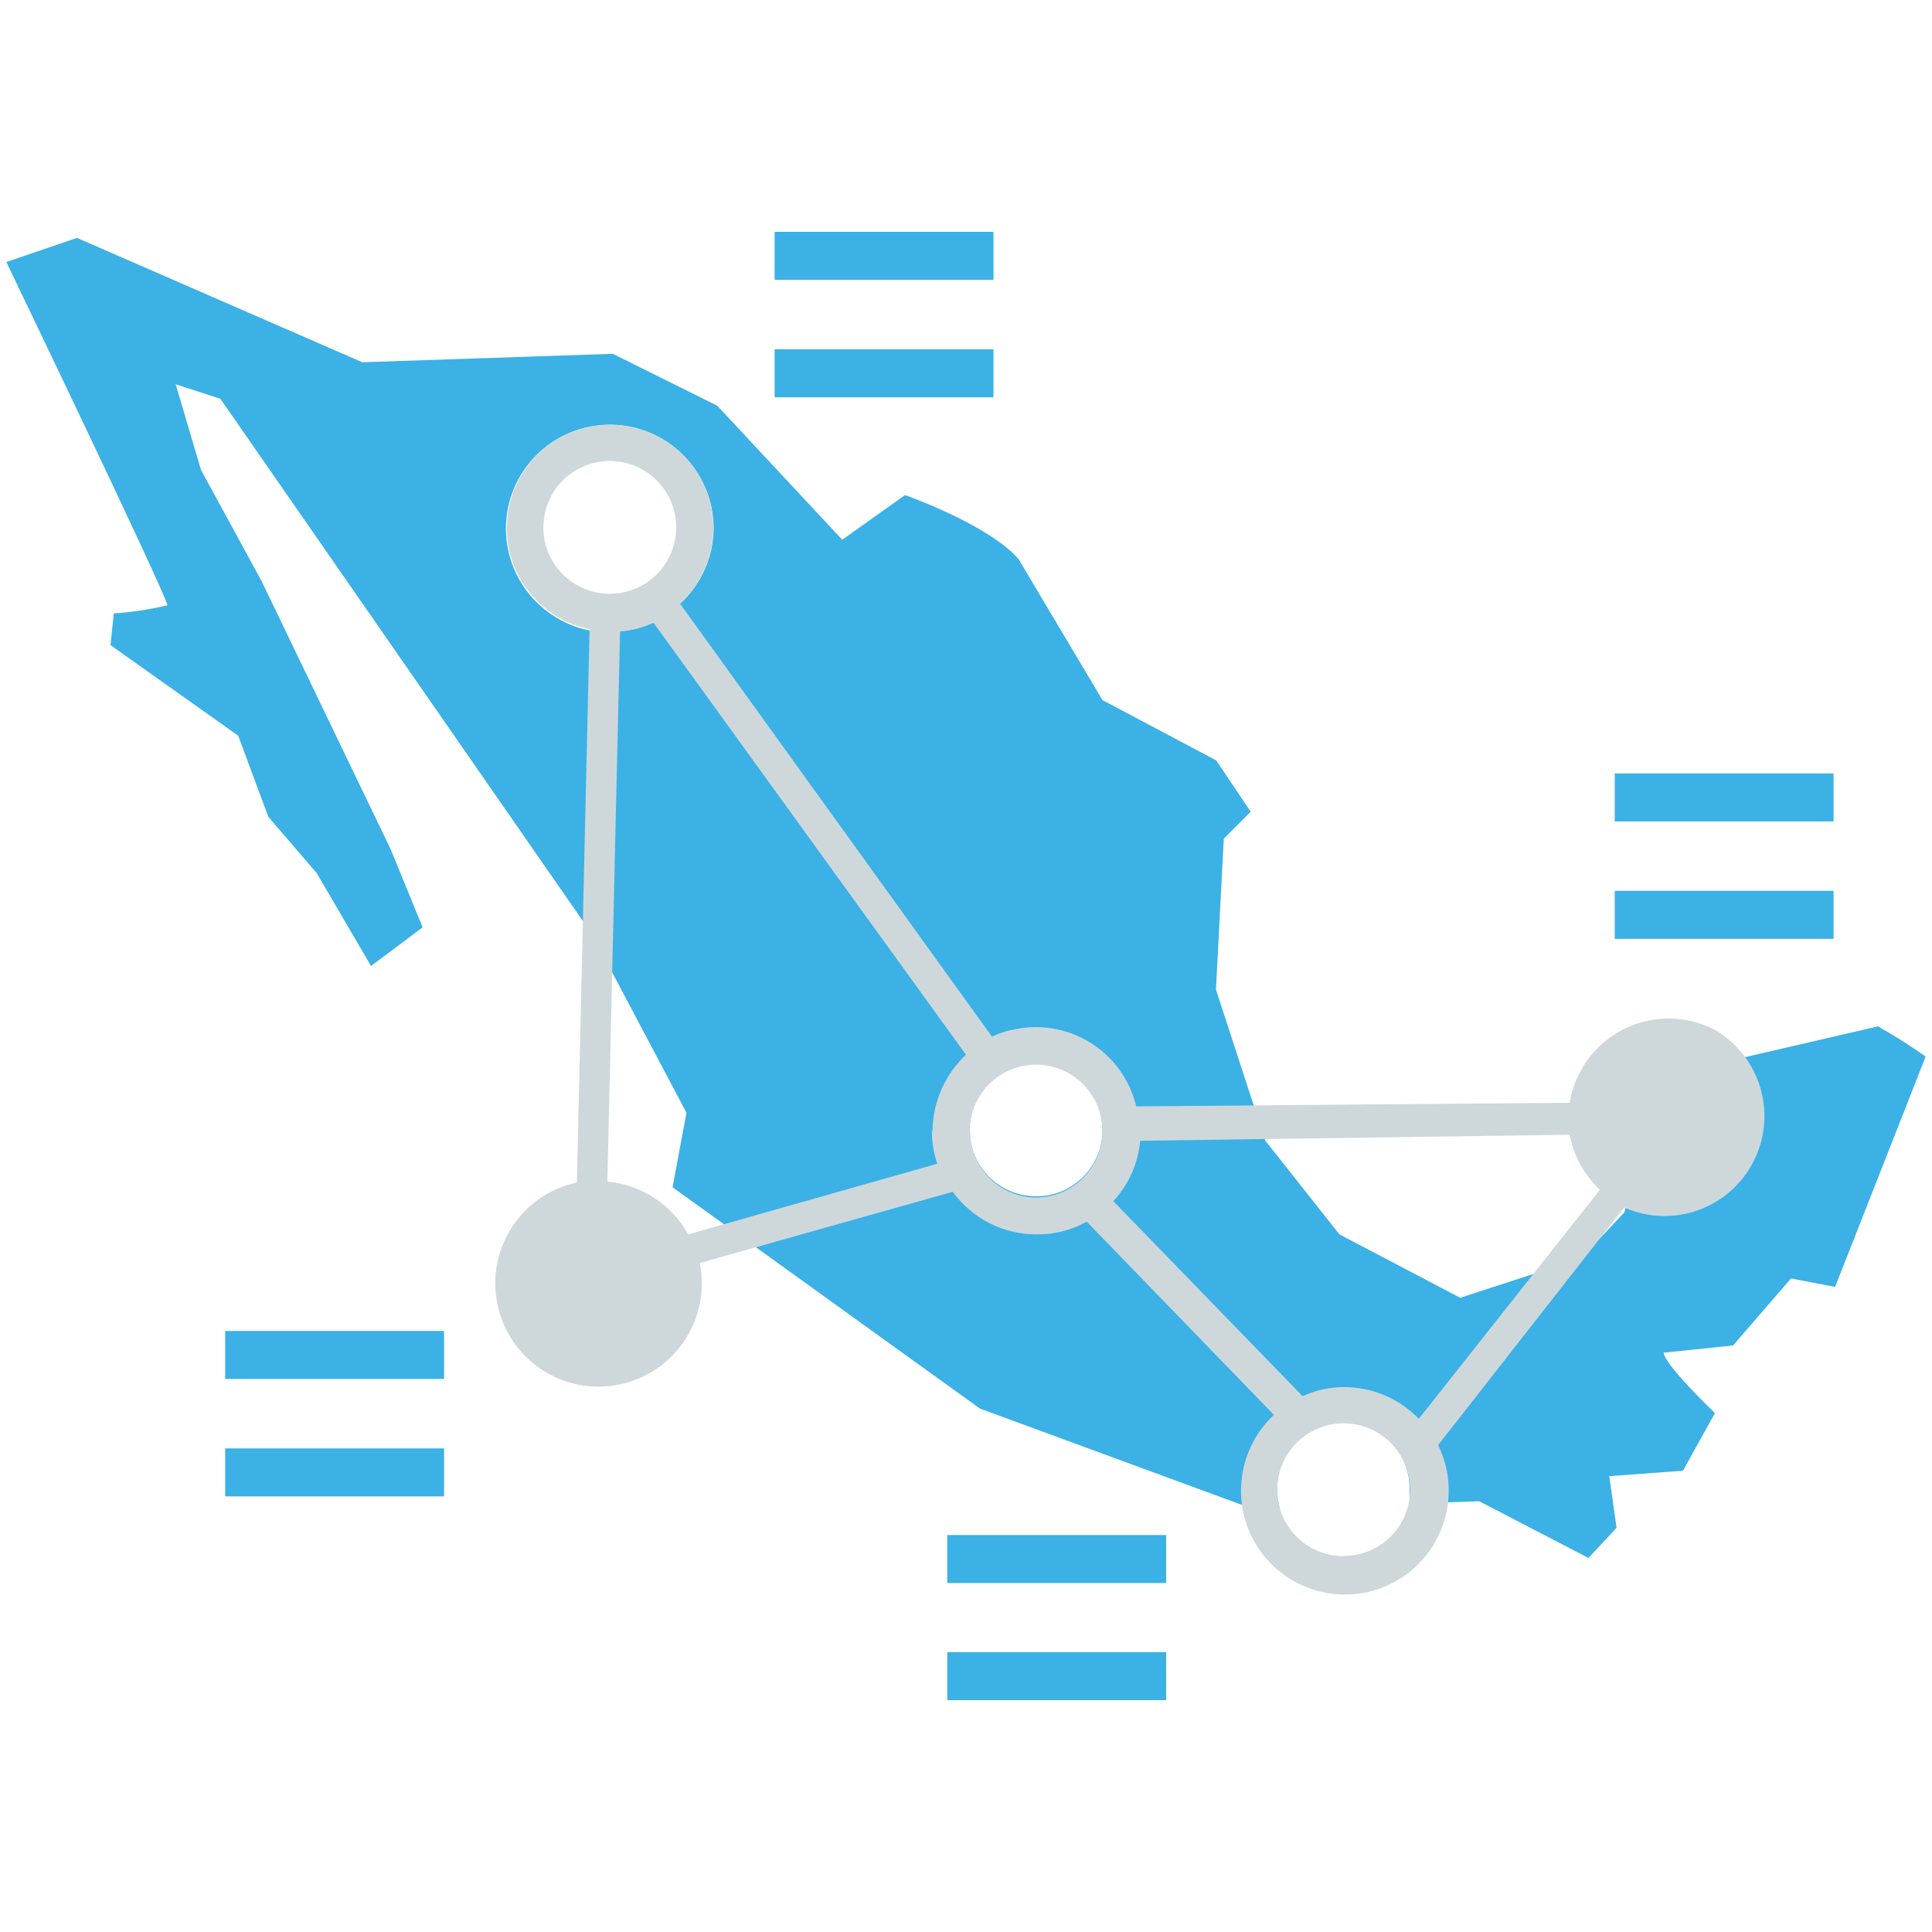
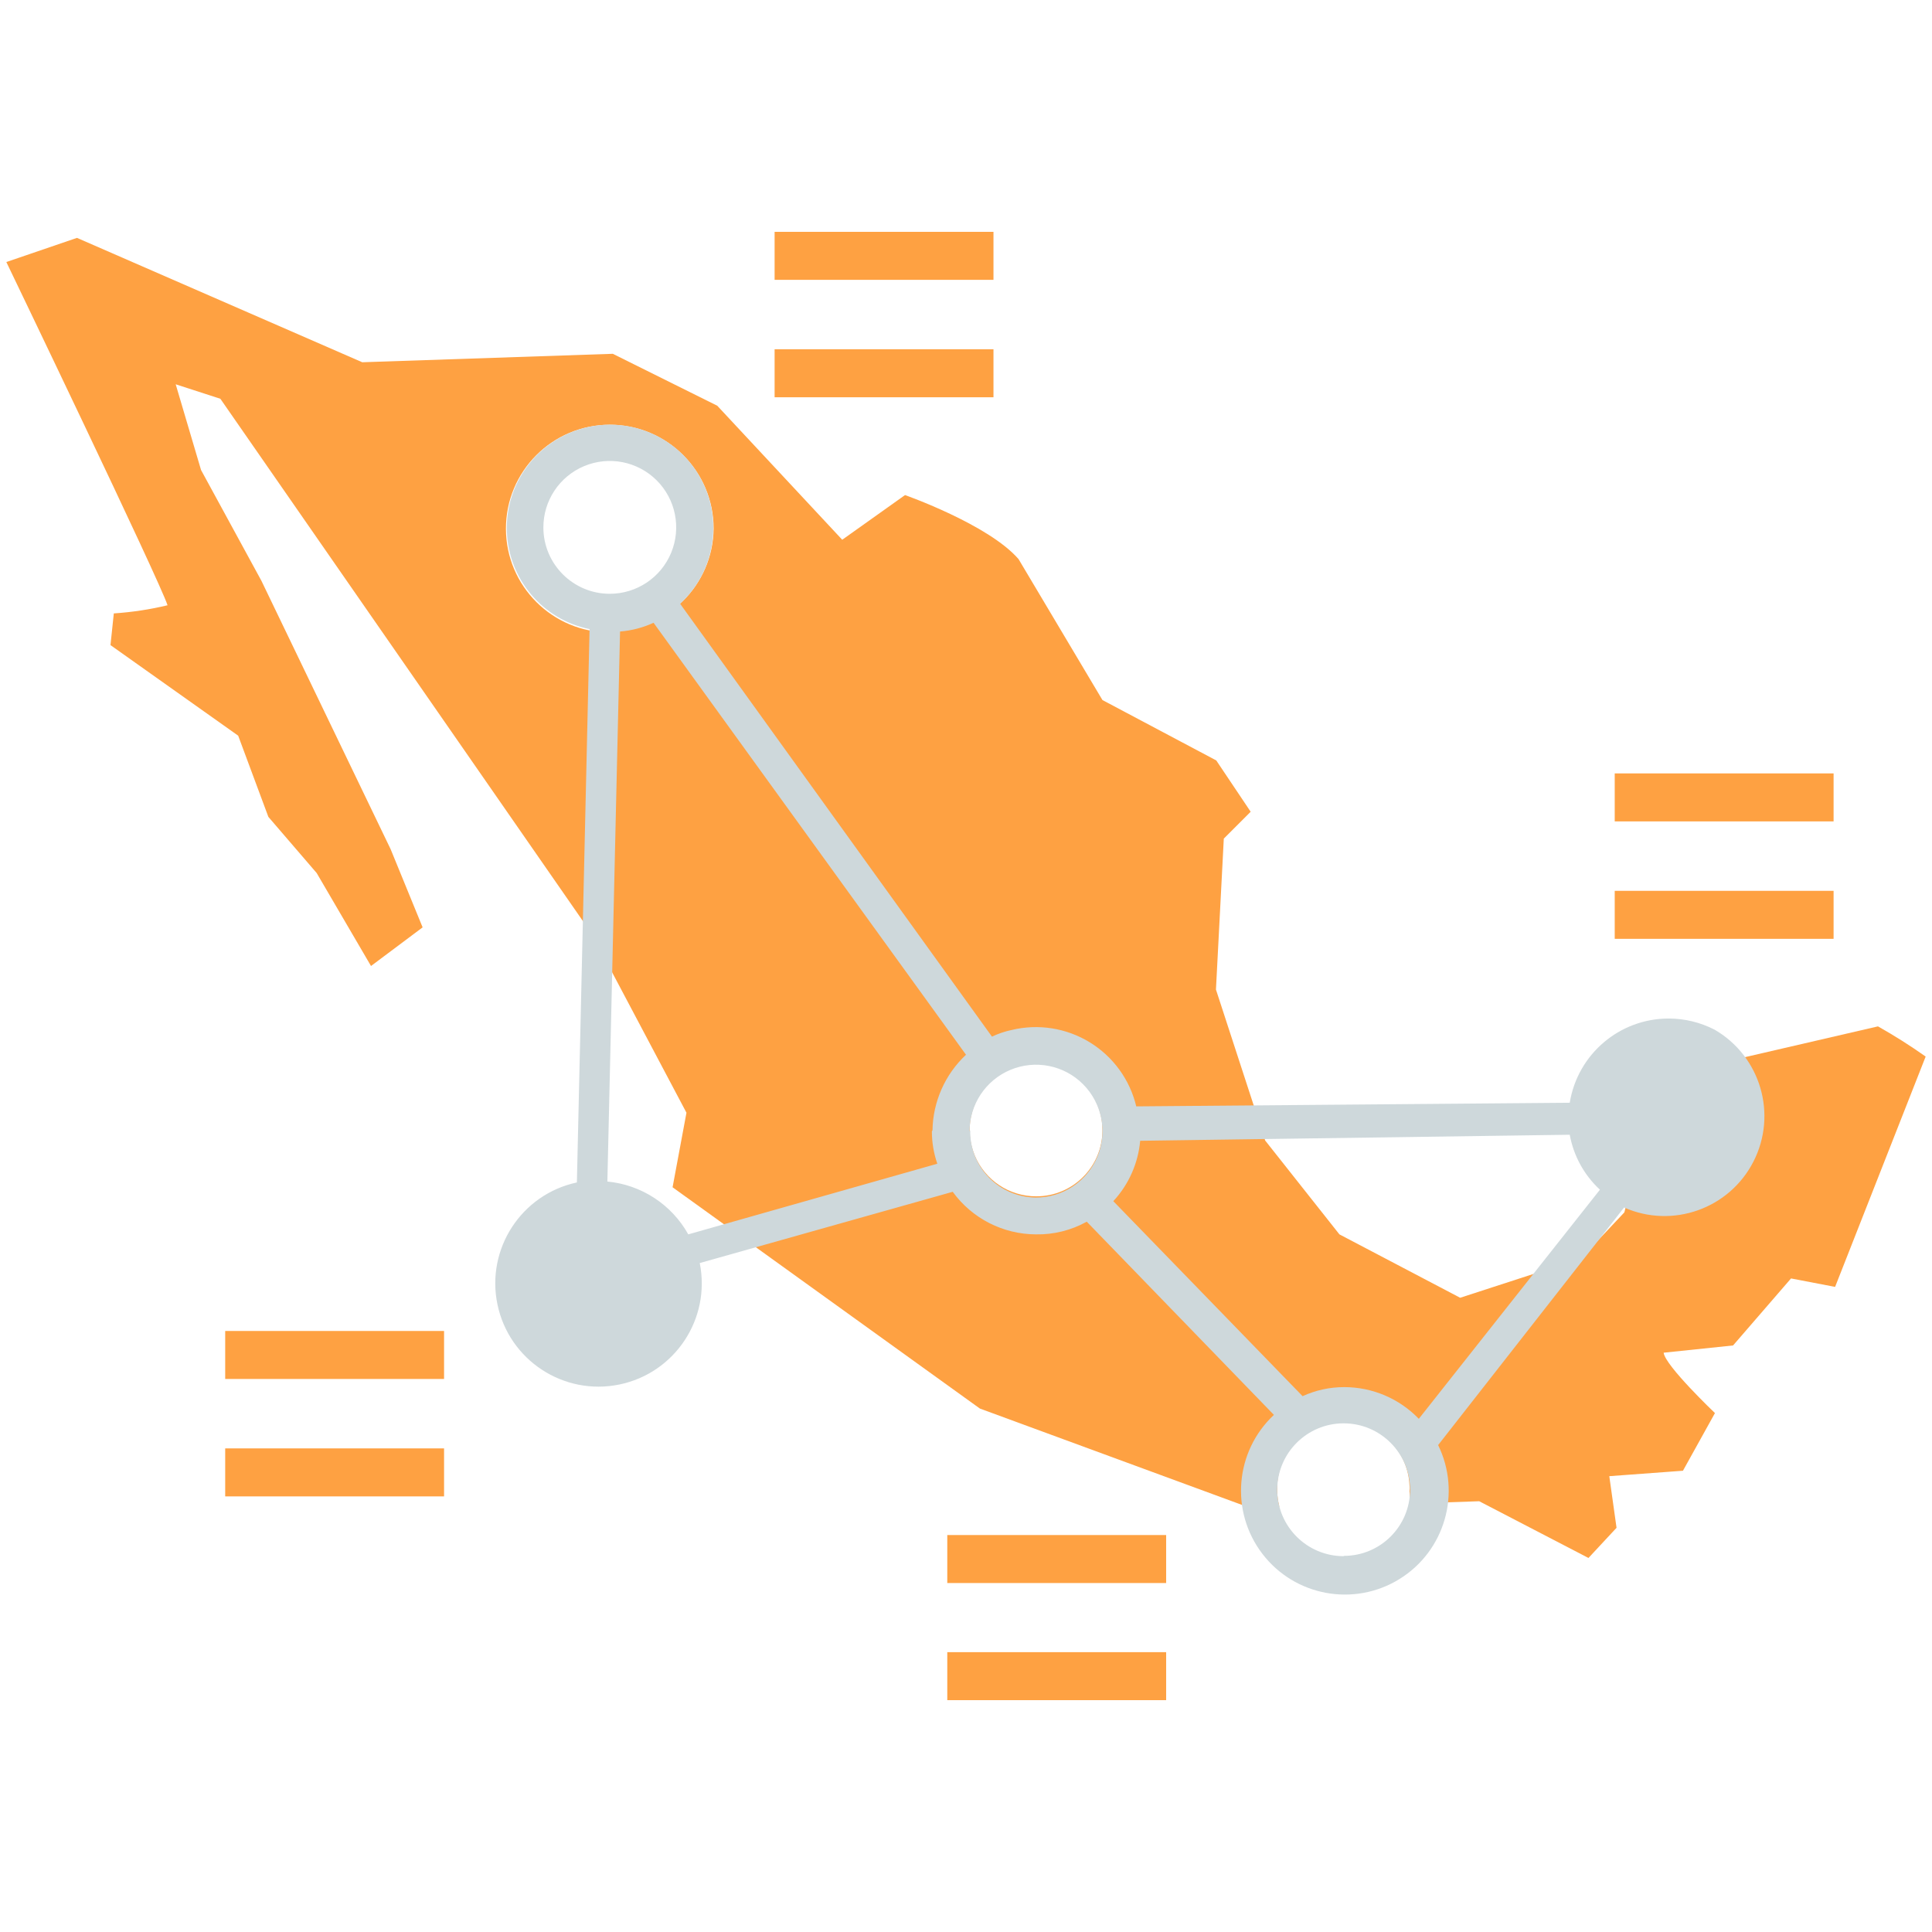
<svg xmlns="http://www.w3.org/2000/svg" id="Capa_1" data-name="Capa 1" viewBox="0 0 64 64">
  <defs>
-     <style>.cls-1{fill:#3bb1e6;}.cls-2{fill:#ced8db;}</style>
+     <style>.cls-1{fill:#FEA142;}.cls-2{fill:#ced8db;}</style>
  </defs>
  <g id="ico_interconexion">
    <path class="cls-1" d="M62.21,34l-5.66,1.31-2.08,2.18-.66,2.67-1.44,1.53-4,1.3-4-2.1-2.46-3.11-1.63-5,.26-5,.89-.89-1.14-1.7-3.77-2-2.78-4.67c-1-1.15-3.76-2.12-3.76-2.12l-2.08,1.48-4.14-4.44L20.3,11.72,12,12,2.55,7.88l-2.34.8S5.3,19.26,5.55,20.05a10.63,10.63,0,0,1-1.78.27l-.11,1.05,4.23,3,1,2.69,1.6,1.86L12.29,32,14,30.72l-1.06-2.59L8.66,19.24l-2-3.67-.84-2.84,1.48.48L19.6,30.93l3.14,5.93-.46,2.47,10.18,7.33,8.84,3.25,1.08,0a2.24,2.24,0,0,1-.07-.51,2.19,2.19,0,1,1,4.38-.21.74.74,0,0,1,0,.21,1.84,1.84,0,0,1,0,.41L49,49.73l3.62,1.88.93-1-.24-1.71,2.44-.18,1.06-1.91s-1.65-1.57-1.7-2h0l2.3-.24,1.92-2.22,1.46.28L63.79,35A18.2,18.2,0,0,0,62.21,34Zm-42-13.05a3.44,3.44,0,1,1,3.43-3.44v0A3.43,3.43,0,0,1,20.22,20.9ZM34.33,39.63a2.2,2.2,0,1,1,2.19-2.19h0A2.19,2.19,0,0,1,34.33,39.63Z" />
    <rect class="cls-1" x="25.66" y="7.68" width="7.25" height="1.59" />
    <rect class="cls-1" x="25.66" y="11.57" width="7.25" height="1.59" />
    <rect class="cls-1" x="53.49" y="25.62" width="7.25" height="1.59" />
    <rect class="cls-1" x="53.49" y="29.51" width="7.25" height="1.59" />
    <rect class="cls-1" x="7.46" y="44.09" width="7.25" height="1.59" />
    <rect class="cls-1" x="7.46" y="47.98" width="7.25" height="1.59" />
    <rect class="cls-1" x="31.38" y="50.85" width="7.25" height="1.59" />
    <rect class="cls-1" x="31.38" y="54.73" width="7.25" height="1.59" />
    <path class="cls-2" d="M55.28,33.74A3.32,3.32,0,0,0,52,36.53l-14.36.12a3.42,3.42,0,0,0-4.13-2.53,2.93,2.93,0,0,0-.65.22L22.53,20a3.42,3.42,0,1,0-3,.84l-.42,18.33a3.42,3.42,0,1,0,4.07,2.67l8.38-2.36a3.42,3.42,0,0,0,2.76,1.41A3.33,3.33,0,0,0,36,40.47l6.2,6.4a3.44,3.44,0,1,0,5.44,1L53.8,40a3.31,3.31,0,0,0,3-5.89A3.33,3.33,0,0,0,55.28,33.74ZM18,17.48a2.2,2.2,0,1,1,2.2,2.19h0A2.2,2.2,0,0,1,18,17.48Zm12.87,20a3.25,3.25,0,0,0,.18,1.07l-8.25,2.34a3.44,3.44,0,0,0-2.68-1.75l.42-18.22a3.25,3.25,0,0,0,1.11-.29L32,34.94A3.51,3.51,0,0,0,30.89,37.44Zm1.25,0a2.2,2.2,0,1,1,2.19,2.19h0A2.19,2.19,0,0,1,32.14,37.44ZM44.51,51.55a2.2,2.2,0,1,1,2.2-2.2h0a2.19,2.19,0,0,1-2.19,2.19ZM47,47a3.43,3.43,0,0,0-2.47-1.05,3.3,3.3,0,0,0-1.38.3l-6.27-6.46a3.39,3.39,0,0,0,.89-2L52,37.59A3.27,3.27,0,0,0,53,39.41Z" />
  </g>
</svg>
